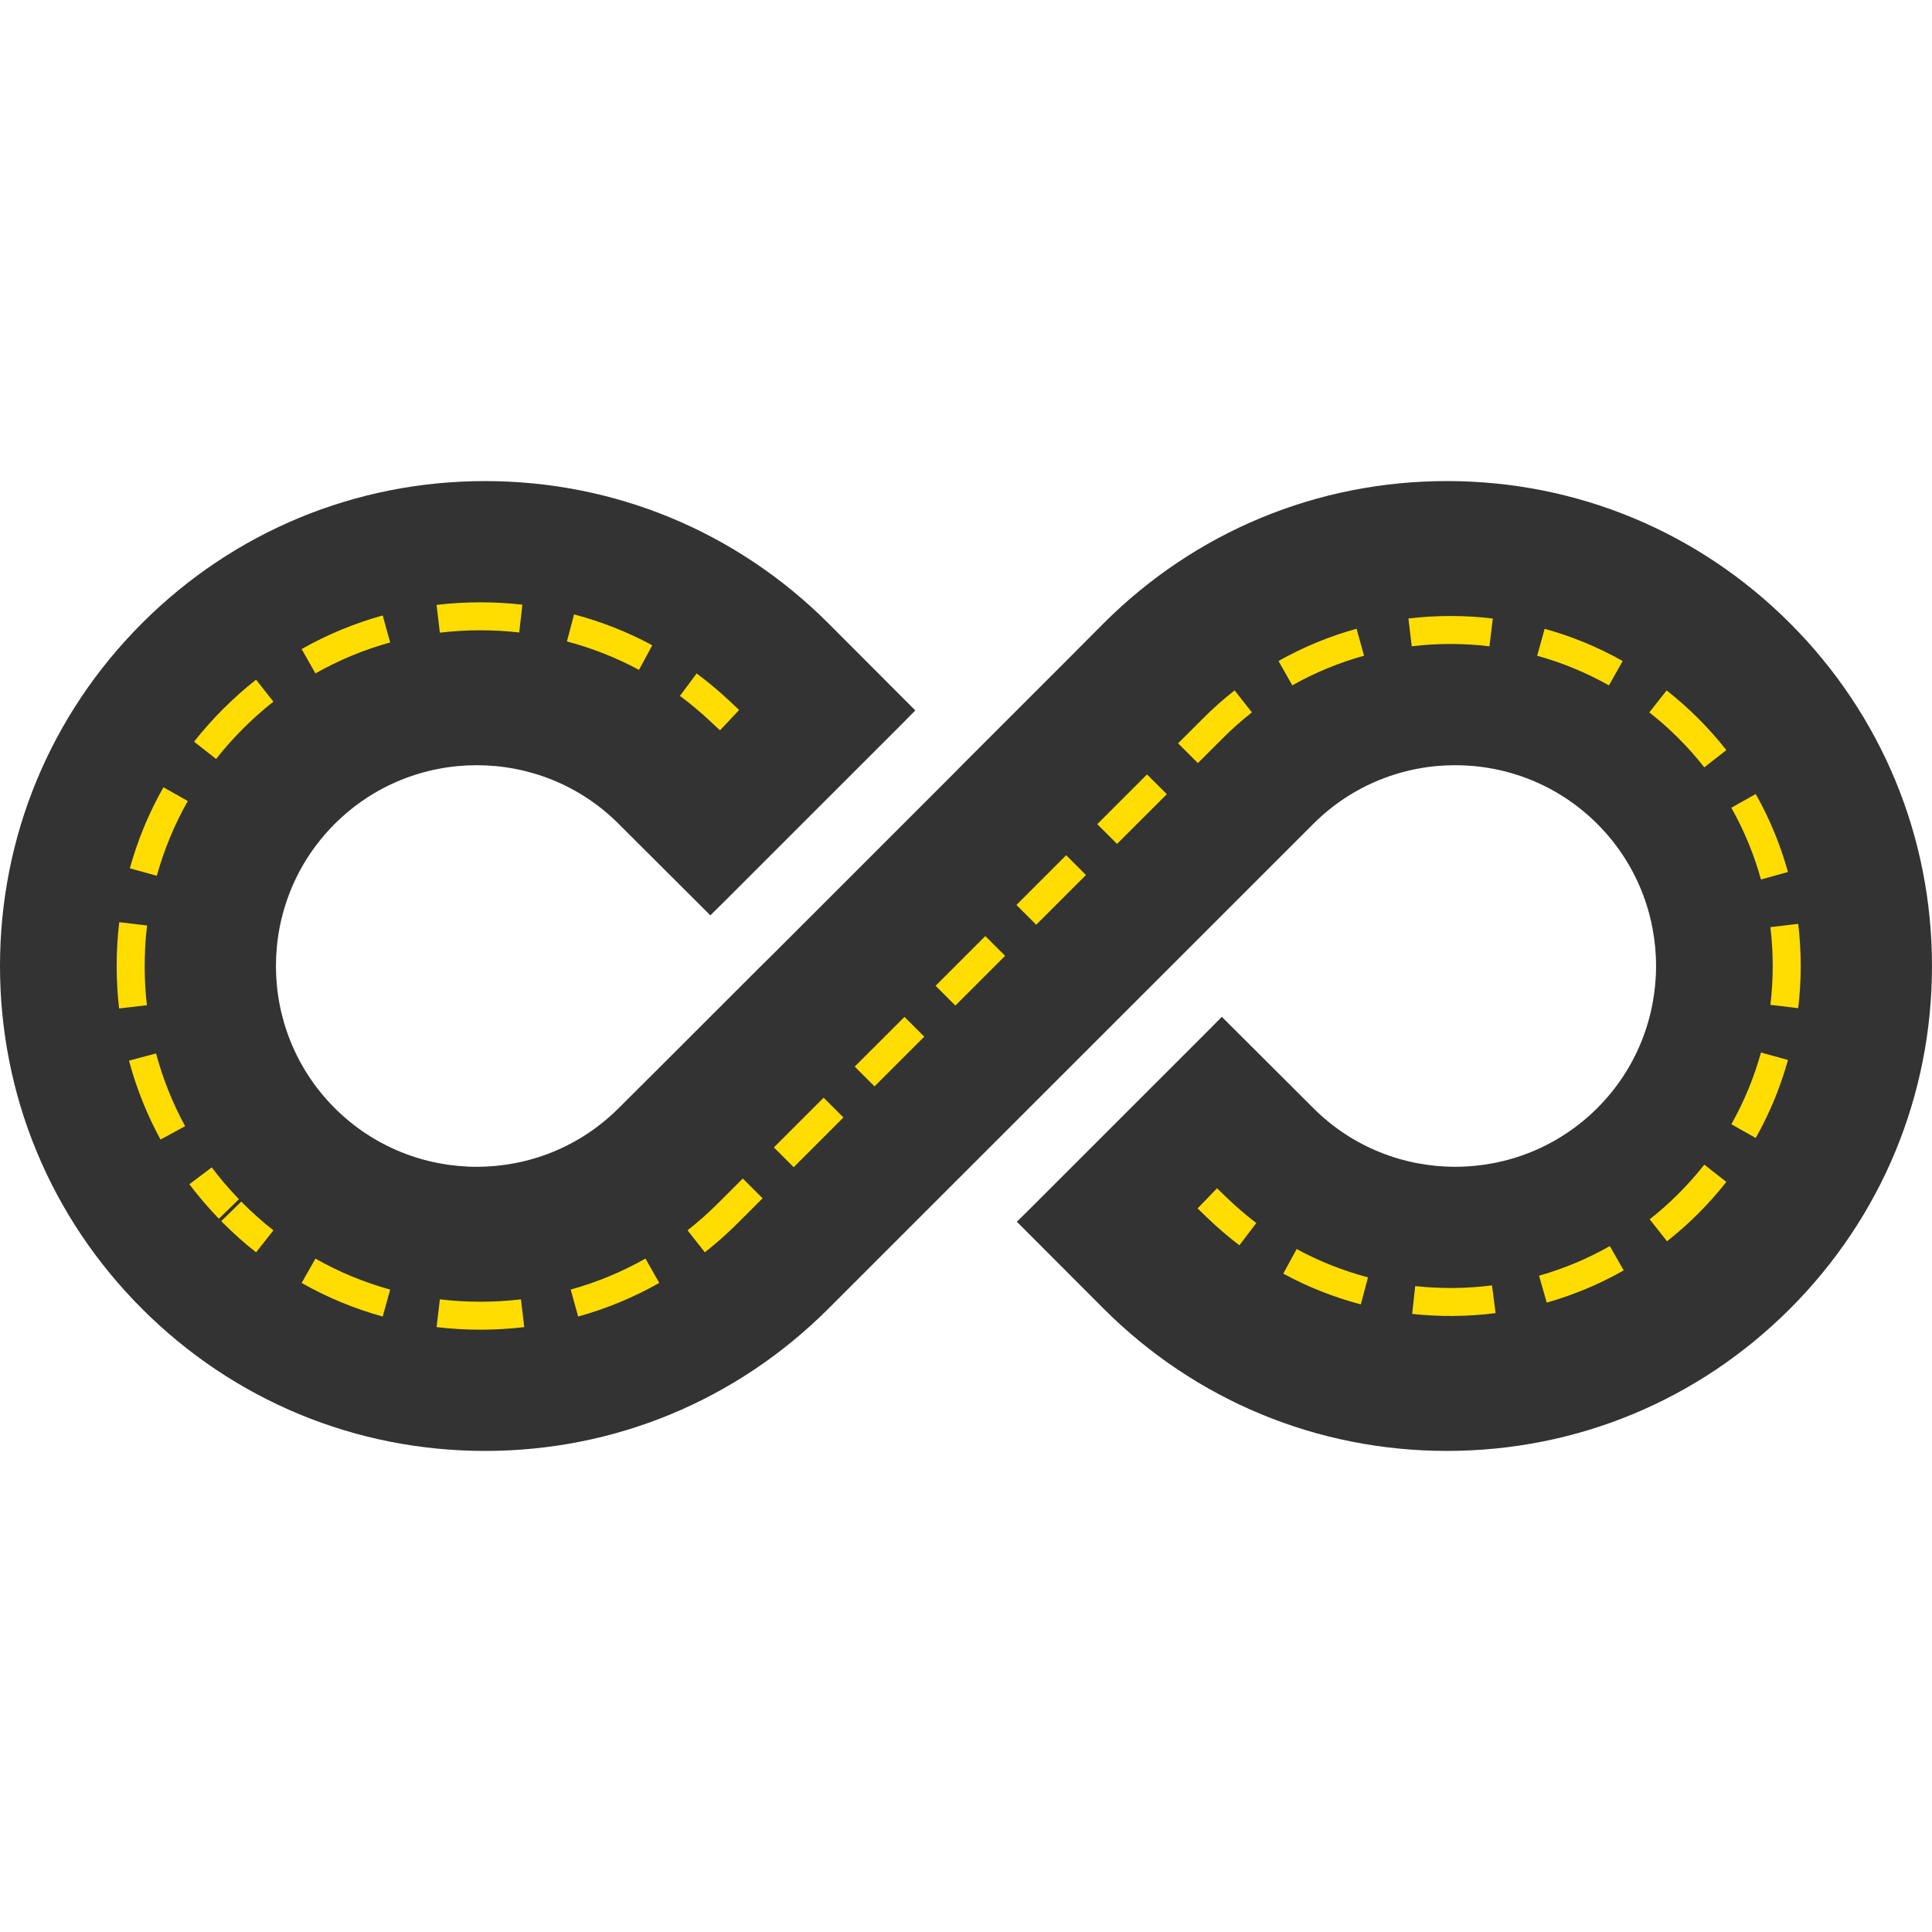
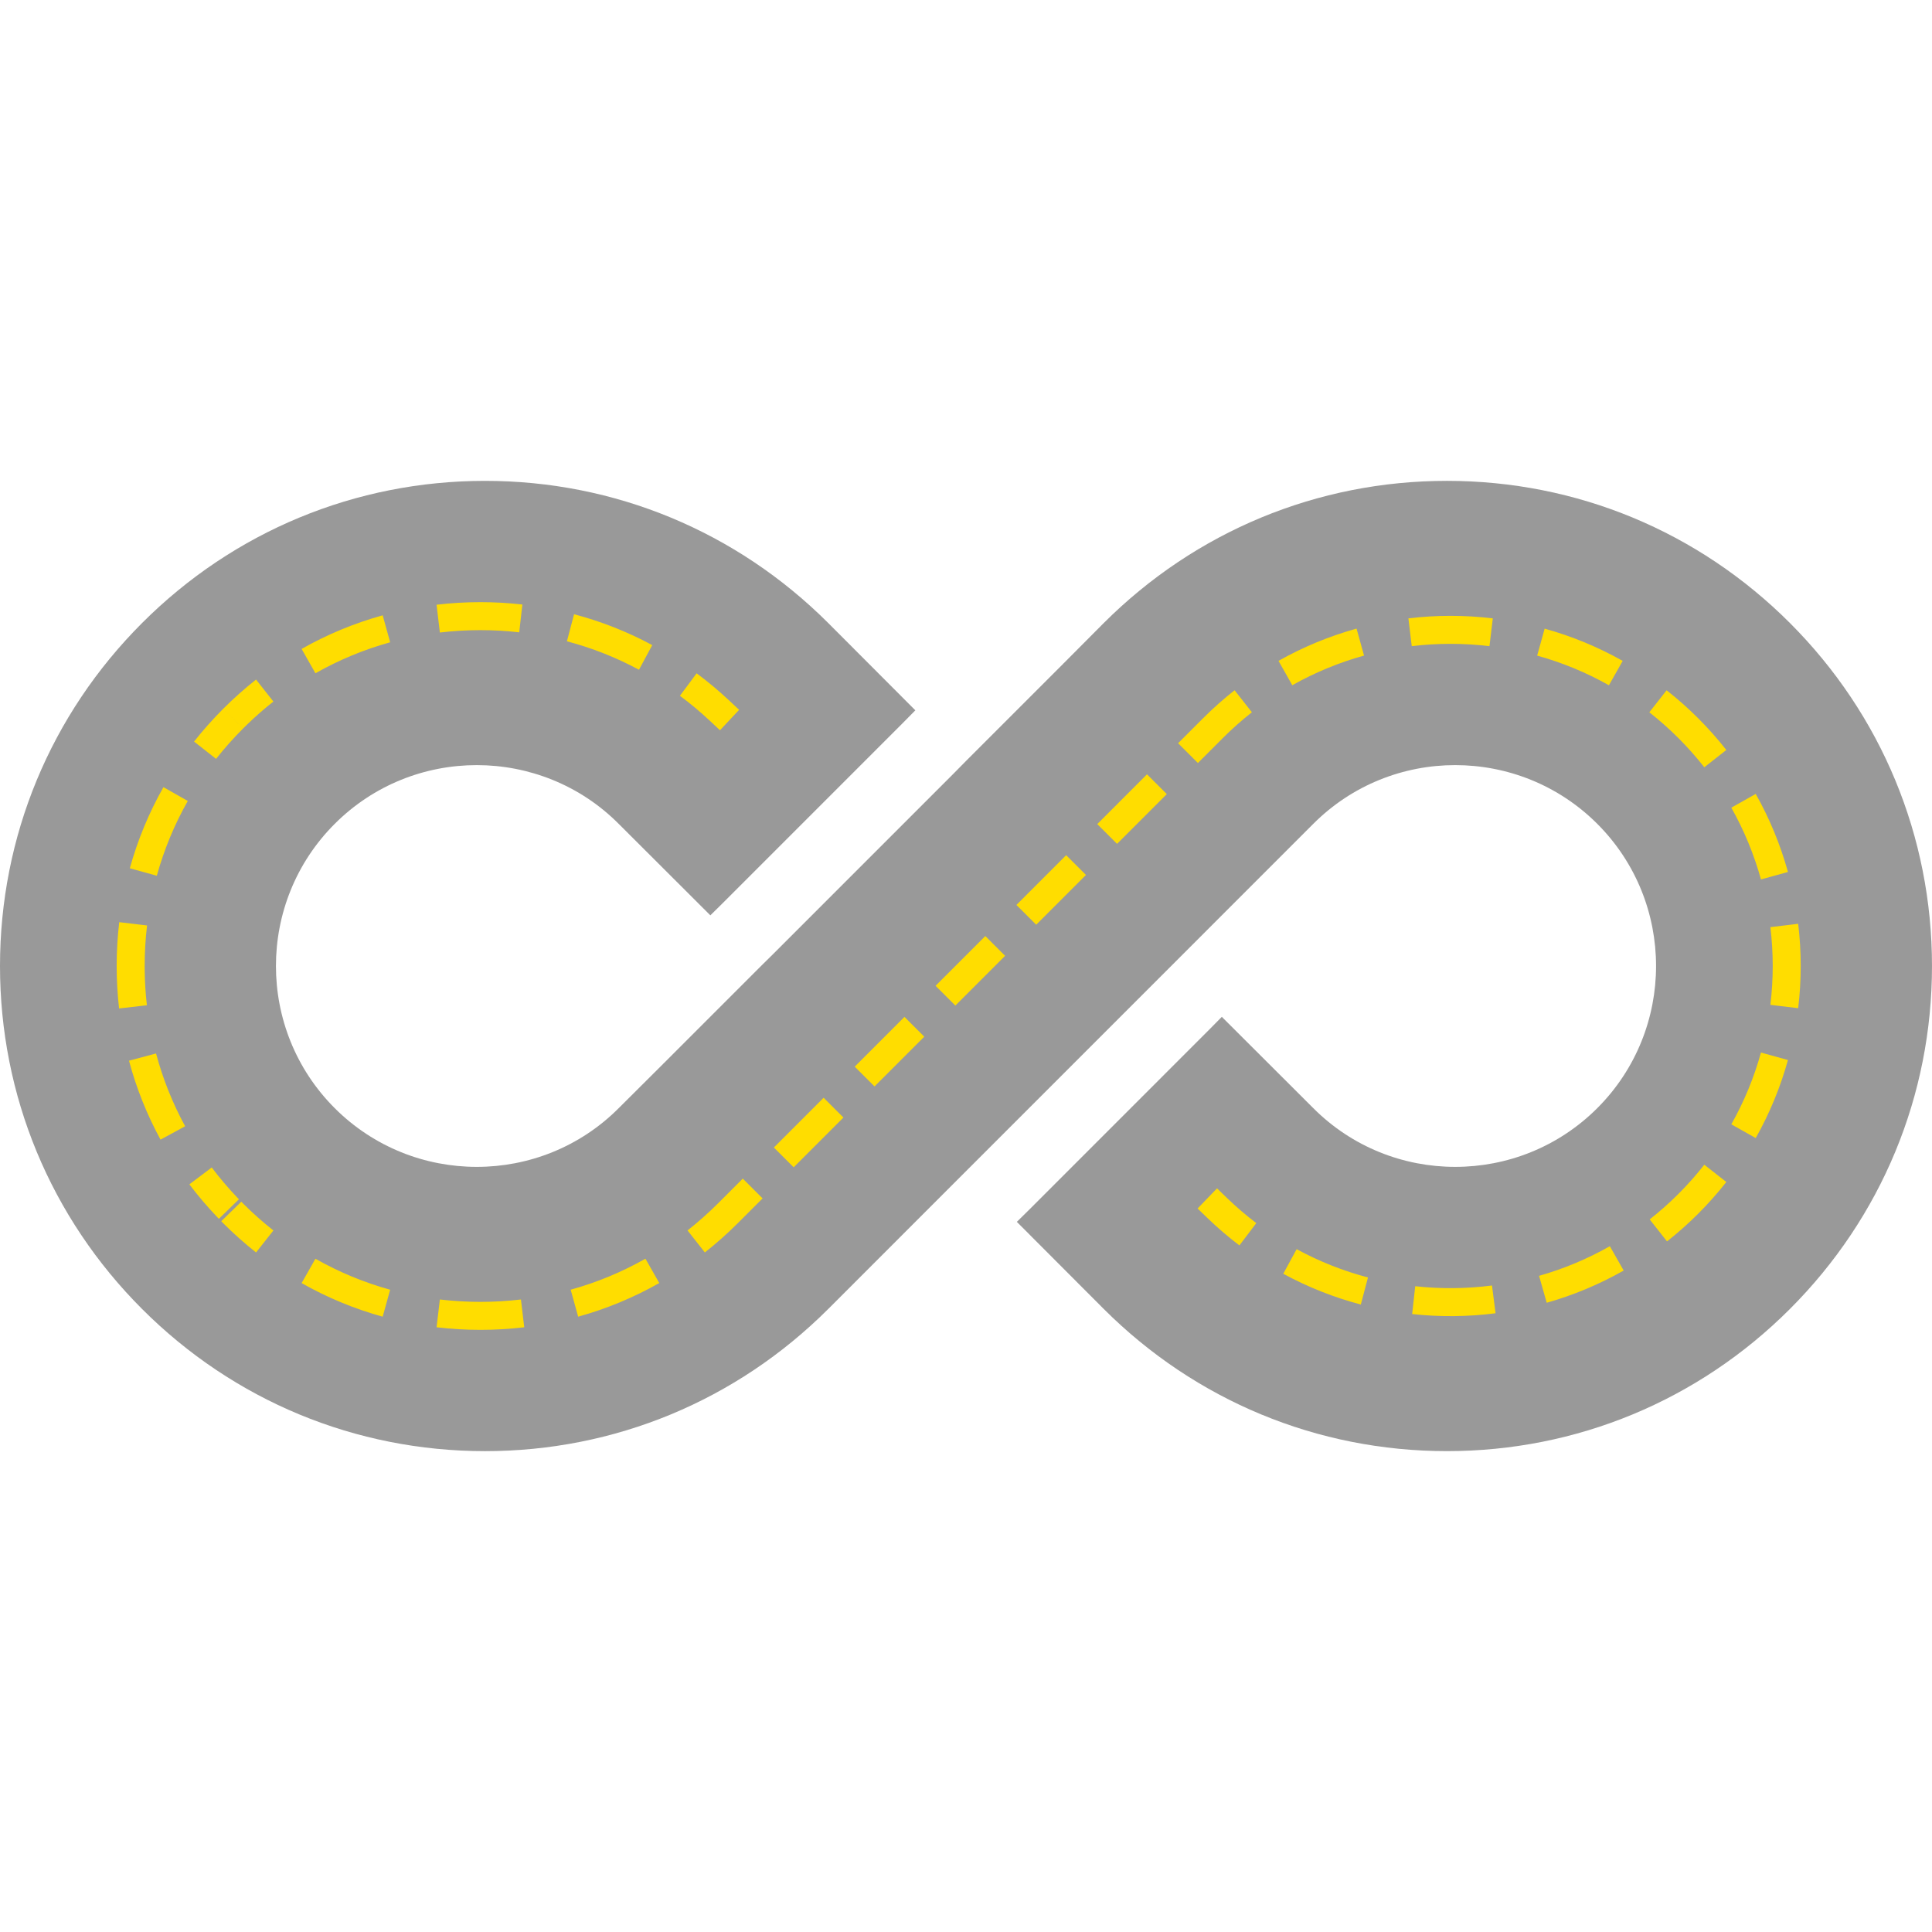
- <svg xmlns="http://www.w3.org/2000/svg" width="1000" height="1000" viewBox="0 0 1000 1000" fill="none">
-   <style>@media (prefers-color-scheme: dark){.road{fill:#666666}}</style>
-   <path d="M999.996 499.995C999.996 567.021 973.866 630.053 926.442 677.459C879.018 724.87 815.973 750.992 748.929 750.992C681.885 750.992 618.835 724.87 571.32 677.459L526.315 632.372L532.917 625.865L625.905 532.903L632.414 526.302L679.745 573.528C720.195 614.059 786.217 614.059 826.765 573.528C867.313 532.997 867.307 466.994 826.765 426.466C786.222 385.939 720.201 385.935 679.745 426.466L428.675 677.467C381.158 724.878 318.112 751 251.067 751C184.023 751 120.973 724.878 73.554 677.467C26.13 630.056 0 567.028 0 500.003C0 432.977 26.13 369.945 73.554 322.539C120.978 275.128 184.023 249.006 251.067 249.006C318.111 249.006 381.161 275.128 428.675 322.539L473.775 367.719L467.266 374.319L374.278 467.281L367.675 473.789L320.251 426.471C300.073 406.205 273.385 396.072 246.791 396.072C220.103 396.072 193.508 406.205 173.237 426.471C132.695 467.002 132.695 533.005 173.237 573.532C213.779 614.06 279.801 614.063 320.256 573.532L343.224 550.663C343.317 550.477 343.503 550.384 343.596 550.291L393.903 499.998L400.505 493.491L493.493 400.529L500.002 393.929L550.309 343.636C550.402 343.543 550.495 343.357 550.681 343.264L571.325 322.533C618.842 275.122 681.888 249 748.933 249C815.977 249 879.027 275.122 926.446 322.533C973.871 369.944 999.996 432.97 999.996 499.995Z" fill="#333333" class="road" />
-   <path d="M271.347 686.911C263.872 687.799 256.298 688.25 248.651 688.25C241.008 688.25 233.437 687.798 225.968 686.911L227.675 672.534C234.574 673.354 241.576 673.769 248.651 673.769C255.729 673.769 262.732 673.354 269.635 672.534L271.347 686.911ZM163.27 651.454C175.469 658.37 188.436 663.748 201.946 667.486L198.077 681.438C183.42 677.382 169.351 671.552 156.118 664.05L163.27 651.454ZM341.235 664.035C327.986 671.542 313.91 677.376 299.252 681.433L295.384 667.476C308.896 663.736 321.868 658.362 334.083 651.44L341.235 664.035ZM774.102 679.662C759.782 681.504 745.283 681.64 730.936 680.071L732.511 665.676C745.719 667.12 759.069 666.995 772.253 665.299L774.102 679.662ZM671.143 646.5C682.928 652.907 695.332 657.791 708.059 661.145L704.361 675.145C690.527 671.499 677.039 666.193 664.218 659.222L671.143 646.5ZM840.415 657.558C827.72 664.769 814.334 670.326 800.579 674.231L796.616 660.302C809.27 656.709 821.578 651.597 833.249 644.968L840.415 657.558ZM125.811 622.875C130.813 627.876 136.057 632.53 141.511 636.827L132.539 648.202C126.634 643.55 120.967 638.515 115.564 633.113L120.688 627.994L121.051 627.626L120.683 627.989L115.56 633.108L115.494 633.042L114.522 632.043L124.896 621.936L125.811 622.875ZM394.715 620.235L381.831 633.113C376.417 638.511 370.743 643.544 364.833 648.192L355.865 636.813C361.325 632.518 366.578 627.865 371.593 622.865L384.463 610.001L394.715 620.235ZM635.148 620.074C639.986 624.742 645.037 629.059 650.268 633.023L641.511 644.557C635.824 640.247 630.333 635.56 625.08 630.492L619.867 625.463L629.934 615.045L635.148 620.074ZM893.545 611.75C889.088 617.428 884.242 622.9 879.014 628.126C873.851 633.286 868.448 638.074 862.842 642.484L853.878 631.104C859.035 627.047 864.011 622.642 868.768 617.887C873.585 613.073 878.042 608.035 882.142 602.812L893.545 611.75ZM109.591 604.241C113.629 609.592 118.002 614.751 122.703 619.688L123.674 620.687L113.3 630.794L112.324 629.795L112.295 629.766L112.267 629.733C107.164 624.378 102.409 618.78 98.019 612.962L109.591 604.241ZM436.556 578.4L410.807 604.146L400.555 593.908L426.309 568.166L436.556 578.4ZM80.771 545.257C84.279 558.378 89.324 570.995 95.821 582.906L83.092 589.836C76.045 576.915 70.574 563.227 66.769 548.995L80.771 545.257ZM925.441 548.646C921.575 562.585 916.013 576.153 908.754 589.02L896.13 581.912C902.803 570.083 907.916 557.605 911.472 544.781L925.441 548.646ZM478.402 536.569L452.653 562.311L442.402 552.078L468.151 526.331L478.402 536.569ZM76.115 479.028C75.295 485.927 74.879 492.929 74.879 500.005L74.898 502.569C74.983 508.545 75.362 514.464 76.035 520.311L61.636 521.967C60.804 514.732 60.386 507.402 60.386 500.005C60.386 492.362 60.834 484.791 61.721 477.322L76.115 479.028ZM930.74 478.166C932.487 492.663 932.487 507.332 930.74 521.83L916.35 520.099C917.959 506.752 917.959 493.242 916.35 479.895L930.74 478.166ZM520.249 494.735L494.499 520.476L484.248 510.243L509.997 484.501L520.249 494.735ZM562.094 452.9L536.345 478.646L526.093 468.408L551.842 442.666L562.094 452.9ZM908.754 410.975C916.012 423.842 921.575 437.41 925.441 451.349L911.472 455.219C907.915 442.394 902.803 429.913 896.13 418.084L908.754 410.975ZM97.199 414.614C90.28 426.814 84.907 439.782 81.168 453.296L67.199 449.44C71.256 434.781 77.087 420.707 84.592 407.473L97.199 414.614ZM603.94 411.069L578.186 436.811L567.939 426.578L593.688 400.831L603.94 411.069ZM862.639 357.351C868.318 361.806 873.788 366.646 879.014 371.87C884.242 377.096 889.088 382.567 893.545 388.245L882.142 397.182C878.042 391.96 873.584 386.923 868.768 382.108C863.953 377.295 858.915 372.839 853.69 368.74L862.639 357.351ZM647.98 368.725C642.759 372.826 637.724 377.286 632.912 382.103L620.032 394.976L609.781 384.743L622.66 371.87C627.882 366.642 633.351 361.799 639.026 357.342L647.98 368.725ZM125.802 377.139C120.796 382.144 116.138 387.389 111.837 392.846L100.449 383.885C105.105 377.977 110.148 372.307 115.555 366.901L125.802 377.139ZM360.573 348.574C366.359 352.869 371.937 357.519 377.279 362.512L382.572 367.463L372.669 378.035L367.38 373.091C362.435 368.468 357.275 364.165 351.93 360.198L360.573 348.574ZM141.507 363.177C136.735 366.937 132.128 370.973 127.699 375.273L125.806 377.135L115.56 366.896C120.963 361.495 126.629 356.459 132.534 351.807L141.507 363.177ZM799.507 325.463C813.453 329.33 827.029 334.888 839.9 342.144L832.781 354.759C820.948 348.088 808.464 342.973 795.634 339.415L799.507 325.463ZM706.026 339.396C693.197 342.951 680.715 348.066 668.883 354.74L661.755 342.131C674.628 334.869 688.206 329.307 702.153 325.443L706.026 339.396ZM201.946 332.523C188.436 336.262 175.47 341.633 163.27 348.551L156.118 335.96C169.352 328.456 183.419 322.622 198.077 318.566L201.946 332.523ZM297.134 318.006C311.219 321.728 324.782 327.078 337.607 333.975L330.739 346.726C318.916 340.368 306.415 335.436 293.431 332.005L297.134 318.006ZM728.987 320.145C743.493 318.401 758.171 318.405 772.677 320.155L770.942 334.532C757.588 332.92 744.072 332.917 730.718 334.522L728.987 320.145ZM248.651 311.755C255.968 311.755 263.22 312.166 270.38 312.98L268.743 327.367C262.129 326.615 255.424 326.235 248.651 326.235C241.575 326.235 234.574 326.651 227.675 327.47L225.963 313.094C233.433 312.206 241.007 311.755 248.651 311.755Z" fill="#FFDD00" />
+ <svg xmlns="http://www.w3.org/2000/svg" version="1.1" width="1000" height="1000">
+   <style>
+     #light-icon {
+       display: inline;
+     }
+     #dark-icon {
+       display: none;
+     }
+ 
+     @media (prefers-color-scheme: dark) {
+       #light-icon {
+         display: none;
+       }
+       #dark-icon {
+         display: inline;
+       }
+     }
+   </style>
+   <g id="light-icon">
+     <svg version="1.1" width="1000" height="1000">
+       <g>
+         <g transform="matrix(1.111111,0,0,1.111111,0,248.8889)">
+           <svg width="900" height="452" viewBox="0 0 900 452" fill="none">
+             <path d="M899.996 225.996C899.996 286.346 876.48 343.1 833.798 385.784C791.116 428.473 734.376 451.993 674.036 451.993C613.696 451.993 556.952 428.473 514.188 385.784L473.683 345.188L479.625 339.329L563.315 255.626L569.173 249.683L611.771 292.204C648.175 328.698 707.595 328.698 744.088 292.204C780.581 255.71 780.576 196.281 744.088 159.79C707.6 123.3 648.181 123.296 611.771 159.79L385.808 385.791C343.042 428.48 286.301 452 225.96 452C165.62 452 108.876 428.48 66.198 385.791C23.517 343.102 0 286.352 0 226.003C0 165.653 23.517 108.899 66.198 66.215C108.88 23.526 165.62 0.005 225.96 0.005C286.3 0.005 343.045 23.526 385.808 66.215L426.397 106.894L420.539 112.837L336.85 196.54L330.908 202.399L288.226 159.794C270.066 141.547 246.047 132.423 222.112 132.423C198.093 132.423 174.157 141.547 155.913 159.794C119.425 196.288 119.425 255.718 155.913 292.208C192.401 328.699 251.821 328.702 288.23 292.208L308.902 271.617C308.986 271.45 309.153 271.366 309.237 271.282L354.513 225.999L360.455 220.139L444.144 136.436L450.002 130.494L495.278 85.21C495.362 85.126 495.446 84.959 495.613 84.875L514.192 66.209C556.958 23.52 613.699 0 674.04 0C734.38 0 791.124 23.52 833.802 66.209C876.483 108.898 899.996 165.646 899.996 225.996Z" fill="#999999" />
+             <path d="M244.213 394.294C237.485 395.094 230.667 395.5 223.785 395.5C216.906 395.5 210.093 395.093 203.371 394.294L204.908 381.35C211.117 382.088 217.418 382.461 223.785 382.461C230.155 382.461 236.458 382.089 242.671 381.35L244.213 394.294ZM146.942 362.37C157.922 368.597 169.592 373.438 181.751 376.804L178.27 389.367C165.078 385.715 152.416 380.465 140.506 373.709L146.942 362.37ZM307.111 373.697C295.188 380.456 282.519 385.709 269.327 389.363L265.846 376.795C278.006 373.428 289.681 368.589 300.675 362.357L307.111 373.697ZM696.692 387.767C683.804 389.426 670.754 389.549 657.842 388.136L659.26 375.174C671.147 376.475 683.163 376.361 695.028 374.834L696.692 387.767ZM604.029 357.909C614.636 363.678 625.8 368.075 637.254 371.095L633.925 383.701C621.474 380.417 609.335 375.64 597.796 369.364L604.029 357.909ZM756.373 367.866C744.948 374.358 732.9 379.361 720.521 382.877L716.954 370.335C728.343 367.1 739.421 362.497 749.924 356.529L756.373 367.866ZM113.23 336.636C117.733 341.139 122.452 345.33 127.36 349.199L119.285 359.441C113.971 355.252 108.871 350.719 104.008 345.855L108.619 341.245L108.946 340.914L108.615 341.241L104.004 345.85L103.944 345.79L103.069 344.891L112.406 335.791L113.23 336.636ZM355.243 334.259L343.647 345.855C338.775 350.715 333.668 355.247 328.35 359.432L320.278 349.186C325.193 345.319 329.921 341.13 334.435 336.627L346.018 325.044L355.243 334.259ZM571.633 334.115C575.987 338.318 580.533 342.205 585.241 345.774L577.36 356.16C572.241 352.279 567.3 348.058 562.572 343.495L557.88 338.966L566.941 329.586L571.633 334.115ZM804.19 326.62C800.179 331.732 795.818 336.658 791.113 341.364C786.466 346.01 781.603 350.321 776.558 354.292L768.491 344.046C773.132 340.393 777.61 336.427 781.891 332.146C786.225 327.811 790.237 323.275 793.928 318.573L804.19 326.62ZM98.633 319.858C102.267 324.676 106.201 329.321 110.432 333.767L111.307 334.666L101.97 343.766L101.091 342.867L101.065 342.841L101.04 342.811C96.447 337.99 92.169 332.949 88.218 327.71L98.633 319.858ZM392.9 296.591L369.727 319.774L360.5 310.555L383.679 287.376L392.9 296.591ZM72.694 266.749C75.852 278.564 80.392 289.924 86.239 300.649L74.783 306.888C68.441 295.254 63.517 282.93 60.093 270.116L72.694 266.749ZM832.897 269.801C829.418 282.352 824.412 294.568 817.88 306.154L806.518 299.753C812.523 289.102 817.124 277.867 820.325 266.321L832.897 269.801ZM430.562 258.927L407.388 282.105L398.161 272.891L421.336 249.708L430.562 258.927ZM68.504 207.118C67.766 213.329 67.392 219.633 67.392 226.004L67.408 228.313C67.485 233.694 67.827 239.024 68.432 244.288L55.473 245.779C54.724 239.265 54.348 232.665 54.348 226.004C54.348 219.123 54.75 212.305 55.549 205.58L68.504 207.118ZM837.665 206.34C839.238 219.393 839.237 232.602 837.665 245.656L824.716 244.098C826.163 232.08 826.164 219.916 824.716 207.898L837.665 206.34ZM468.224 221.259L445.049 244.437L435.822 235.223L458.997 212.044L468.224 221.259ZM505.885 183.591L482.71 206.774L473.484 197.555L496.658 174.376L505.885 183.591ZM817.88 145.842C824.412 157.428 829.418 169.644 832.897 182.195L820.325 185.679C817.124 174.131 812.523 162.894 806.518 152.243L817.88 145.842ZM87.478 149.119C81.252 160.103 76.417 171.78 73.051 183.948L60.478 180.476C64.13 167.276 69.379 154.605 76.134 142.689L87.478 149.119ZM543.546 145.927L520.367 169.105L511.146 159.891L534.319 136.708L543.546 145.927ZM776.376 97.559C781.487 101.57 786.41 105.928 791.113 110.631C795.818 115.337 800.179 120.264 804.19 125.376L793.928 133.423C790.237 128.721 786.225 124.185 781.891 119.85C777.557 115.516 773.023 111.504 768.321 107.814L776.376 97.559ZM583.182 107.801C578.482 111.493 573.951 115.508 569.62 119.846L558.029 131.437L548.803 122.223L560.394 110.631C565.094 105.924 570.016 101.564 575.123 97.551L583.182 107.801ZM113.222 115.376C108.716 119.882 104.524 124.605 100.653 129.519L90.404 121.451C94.595 116.131 99.132 111.026 103.999 106.159L113.222 115.376ZM324.516 89.657C329.723 93.523 334.743 97.71 339.551 102.206L344.314 106.663L335.402 116.183L330.643 111.731C326.192 107.569 321.548 103.694 316.737 100.122L324.516 89.657ZM127.356 102.805C123.062 106.19 118.915 109.824 114.929 113.696L113.226 115.372L104.004 106.154C108.867 101.29 113.966 96.756 119.28 92.568L127.356 102.805ZM719.557 68.847C732.108 72.329 744.326 77.334 755.91 83.868L749.503 95.225C738.853 89.219 727.617 84.613 716.07 81.409L719.557 68.847ZM635.424 81.393C623.878 84.594 612.644 89.199 601.995 95.208L595.58 83.855C607.166 77.317 619.385 72.309 631.938 68.829L635.424 81.393ZM181.751 75.204C169.592 78.571 157.922 83.407 146.942 89.635L140.506 78.298C152.417 71.542 165.078 66.289 178.27 62.637L181.751 75.204ZM267.421 62.132C280.098 65.484 292.304 70.302 303.847 76.512L297.665 87.993C287.024 82.267 275.774 77.828 264.088 74.738L267.421 62.132ZM656.089 64.059C669.145 62.489 682.355 62.492 695.41 64.068L693.848 77.013C681.829 75.562 669.665 75.558 657.646 77.004L656.089 64.059ZM223.785 56.504C230.371 56.504 236.897 56.874 243.342 57.608L241.869 70.561C235.917 69.883 229.881 69.542 223.785 69.542C217.417 69.542 211.117 69.917 204.908 70.655L203.367 57.709C210.09 56.91 216.906 56.504 223.785 56.504Z" fill="#FFDD00" />
+           </svg>
+         </g>
+       </g>
+     </svg>
+   </g>
+   <g id="dark-icon">
+     <svg version="1.1" width="1000" height="1000">
+       <g>
+         <g transform="matrix(1.173709,0,0,1.173709,0,248.8263)">
+           <svg width="852" height="428" viewBox="0 0 852 428" fill="none">
+             <path d="M638.091 0C695.212 0 748.931 22.271 789.332 62.693C829.737 103.115 851.996 156.851 851.996 213.996C851.996 271.141 829.734 324.882 789.329 365.3C748.924 405.722 695.209 427.993 638.088 427.993C580.966 427.993 527.247 405.722 486.765 365.3L448.42 326.859L454.045 321.312L533.271 242.053L538.817 236.425L579.144 276.689C613.606 311.245 669.856 311.245 704.403 276.689C738.95 242.133 738.945 185.859 704.403 151.306C669.862 116.753 613.611 116.75 579.144 151.306L365.231 365.307C324.747 405.729 271.032 428 213.909 428C156.788 428 103.069 405.729 62.668 365.307C22.263 324.885 0 271.148 0 214.003C0 156.858 22.263 103.116 62.668 62.698C103.073 22.276 156.788 0.005 213.909 0.005C271.031 0.005 324.749 22.276 365.231 62.698L403.656 101.219L398.11 106.846L318.885 186.104L313.26 191.652L272.854 151.31C255.663 134.031 232.924 125.392 210.266 125.392C187.528 125.392 164.869 134.031 147.598 151.31C113.056 185.866 113.056 242.139 147.598 276.692C182.14 311.246 238.391 311.249 272.858 276.692L292.427 257.195C292.506 257.037 292.665 256.957 292.744 256.878L335.605 213.999L341.23 208.45L420.456 129.192L426.002 123.564L468.863 80.686C468.943 80.606 469.022 80.447 469.181 80.368L486.769 62.693C527.253 22.271 580.968 0 638.091 0ZM229.73 361.102C223.849 361.801 217.882 362.153 211.852 362.153C205.824 362.153 199.858 361.8 193.98 361.102L192.524 373.359C198.888 374.116 205.34 374.501 211.852 374.501C218.366 374.501 224.819 374.117 231.188 373.359L229.73 361.102ZM133.013 353.867C144.287 360.264 156.275 365.235 168.763 368.693L172.059 356.797C160.548 353.61 149.5 349.026 139.106 343.129L133.013 353.867ZM284.64 343.116C274.232 349.017 263.179 353.599 251.667 356.788L254.964 368.688C267.452 365.229 279.446 360.255 290.733 353.854L284.64 343.116ZM657.96 354.931C646.727 356.377 635.353 356.485 624.1 355.253L622.758 367.527C634.981 368.865 647.335 368.748 659.536 367.178L657.96 354.931ZM565.914 349.751C576.837 355.694 588.329 360.219 600.115 363.328L603.267 351.391C592.424 348.531 581.856 344.368 571.815 338.905L565.914 349.751ZM709.928 337.598C699.985 343.25 689.498 347.609 678.717 350.672L682.094 362.547C693.813 359.217 705.218 354.481 716.033 348.333L709.928 337.598ZM97.573 326.577L98.4 327.43L98.458 327.486L102.822 323.121L103.136 322.812L102.826 323.126L98.461 327.49C103.064 332.096 107.893 336.389 112.924 340.355L120.568 330.658C115.922 326.995 111.454 323.026 107.192 318.762L106.412 317.961L97.573 326.577ZM316.598 318.753C312.325 323.016 307.849 326.983 303.197 330.645L310.839 340.348C315.874 336.385 320.708 332.093 325.321 327.49L336.298 316.511L327.563 307.785L316.598 318.753ZM528.127 320.969L532.568 325.255C537.044 329.576 541.722 333.573 546.568 337.248L554.029 327.413C549.573 324.034 545.268 320.354 541.146 316.374L536.704 312.087L528.127 320.969ZM751.586 301.657C748.092 306.11 744.295 310.405 740.191 314.51C736.139 318.564 731.899 322.32 727.506 325.779L735.142 335.48C739.918 331.72 744.522 327.638 748.921 323.238C753.375 318.783 757.503 314.117 761.301 309.276L751.586 301.657ZM83.514 310.31C87.254 315.27 91.303 320.044 95.651 324.609L95.676 324.638L95.7 324.662L96.532 325.514L105.37 316.896L104.543 316.045C100.538 311.836 96.813 307.437 93.373 302.875L83.514 310.31ZM341.274 294.065L350.007 302.794L371.945 280.844L363.216 272.118L341.274 294.065ZM56.889 255.773C60.13 267.907 64.792 279.577 70.796 290.593L81.64 284.685C76.105 274.529 71.807 263.773 68.818 252.586L56.889 255.773ZM776.574 252.179C773.544 263.112 769.189 273.752 763.504 283.837L774.259 289.897C780.443 278.927 785.183 267.36 788.477 255.476L776.574 252.179ZM376.927 258.401L385.661 267.127L407.6 245.18L398.864 236.449L376.927 258.401ZM52.587 194.665C51.831 201.032 51.449 207.488 51.449 214.004C51.449 220.311 51.805 226.56 52.514 232.729L64.781 231.318C64.209 226.333 63.885 221.285 63.812 216.189L63.797 214.004C63.797 207.971 64.151 202.001 64.85 196.119L52.587 194.665ZM780.731 196.859C782.102 208.239 782.102 219.758 780.731 231.138L792.991 232.611C794.48 220.251 794.48 207.744 792.991 195.384L780.731 196.859ZM412.579 222.732L421.313 231.458L443.252 209.511L434.517 200.785L412.579 222.732ZM448.232 187.065L456.966 195.794L478.904 173.844L470.171 165.118L448.232 187.065ZM763.504 144.159C769.189 154.245 773.544 164.887 776.574 175.821L788.477 172.521C785.183 160.637 780.443 149.068 774.259 138.098L763.504 144.159ZM72.073 135.112C65.679 146.396 60.71 158.395 57.254 170.894L69.154 174.18C72.341 162.658 76.919 151.603 82.814 141.201L72.073 135.112ZM483.885 151.401L492.614 160.127L514.558 138.18L505.823 129.449L483.885 151.401ZM727.345 102.089C731.796 105.583 736.089 109.383 740.191 113.486C744.295 117.591 748.093 121.887 751.586 126.34L761.301 118.719C757.503 113.878 753.375 109.213 748.921 104.758C744.469 100.304 739.808 96.176 734.97 92.378L727.345 102.089ZM544.451 92.372C539.616 96.172 534.955 100.301 530.506 104.758L519.533 115.732L528.269 124.458L539.241 113.483C543.342 109.376 547.631 105.572 552.079 102.076L544.451 92.372ZM98.453 100.521C93.846 105.13 89.549 109.965 85.582 115.002L95.285 122.642C98.95 117.989 102.919 113.517 107.185 109.25L102.818 104.886L98.453 100.521ZM299.845 94.807C304.399 98.189 308.796 101.858 313.01 105.799L317.515 110.015L325.951 101L321.442 96.779C316.891 92.522 312.138 88.557 307.208 84.895L299.845 94.807ZM112.919 87.652C107.888 91.618 103.062 95.913 98.458 100.519L102.822 104.883L107.188 109.247L108.8 107.659C112.573 103.993 116.499 100.552 120.564 97.347L112.919 87.652ZM677.881 77.088C688.812 80.121 699.448 84.481 709.529 90.168L715.596 79.415C704.629 73.229 693.062 68.489 681.18 65.191L677.881 77.088ZM598.235 65.175C586.353 68.469 574.784 73.212 563.816 79.402L569.89 90.152C579.97 84.463 590.604 80.102 601.534 77.071L598.235 65.175ZM168.763 59.312C156.275 62.77 144.288 67.743 133.013 74.141L139.106 84.876C149.501 78.978 160.548 74.4 172.059 71.212L168.763 59.312ZM250.003 70.769C261.065 73.695 271.716 77.898 281.789 83.319L287.643 72.449C276.716 66.569 265.159 62.008 253.158 58.834L250.003 70.769ZM658.322 60.666C645.963 59.174 633.456 59.171 621.097 60.658L622.572 72.916C633.95 71.547 645.465 71.55 656.843 72.924L658.322 60.666ZM211.852 53.504C205.339 53.504 198.885 53.889 192.521 54.645L193.98 66.903C199.858 66.204 205.823 65.85 211.852 65.85C217.622 65.85 223.335 66.173 228.97 66.814L230.364 54.55C224.264 53.855 218.085 53.504 211.852 53.504Z" fill="#DDDDDD" />
+           </svg>
+         </g>
+       </g>
+     </svg>
+   </g>
</svg>
